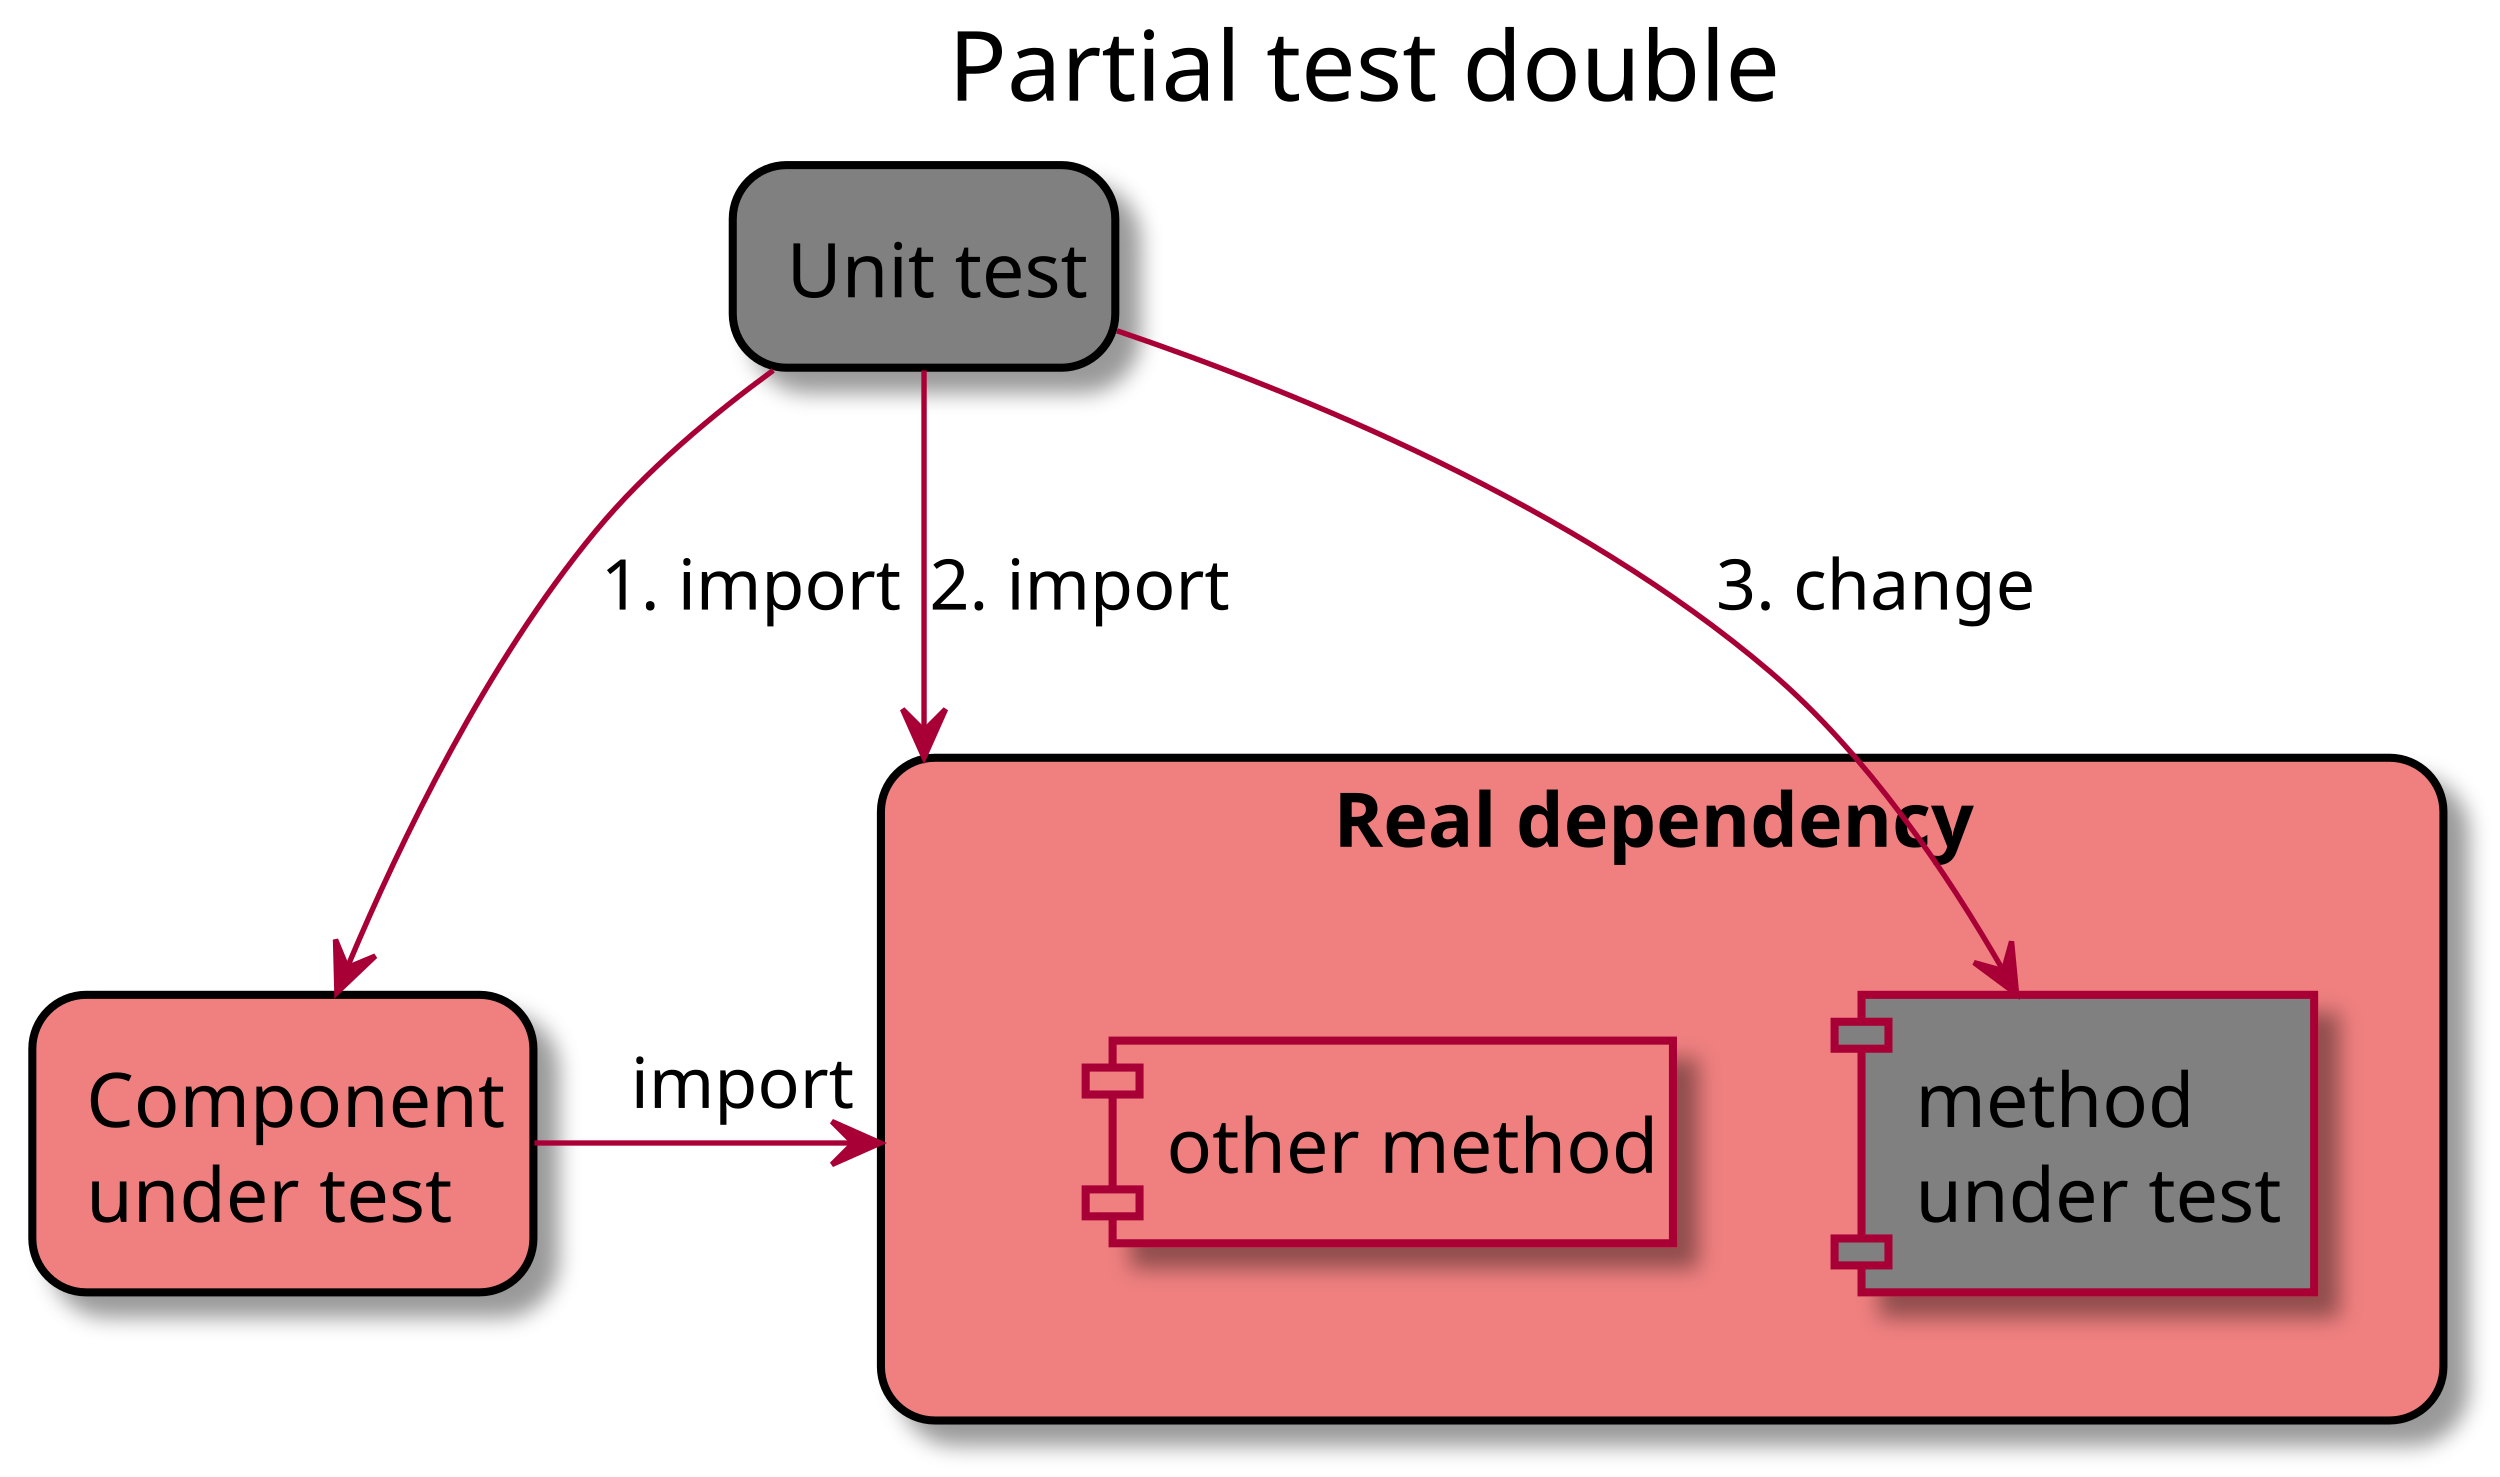
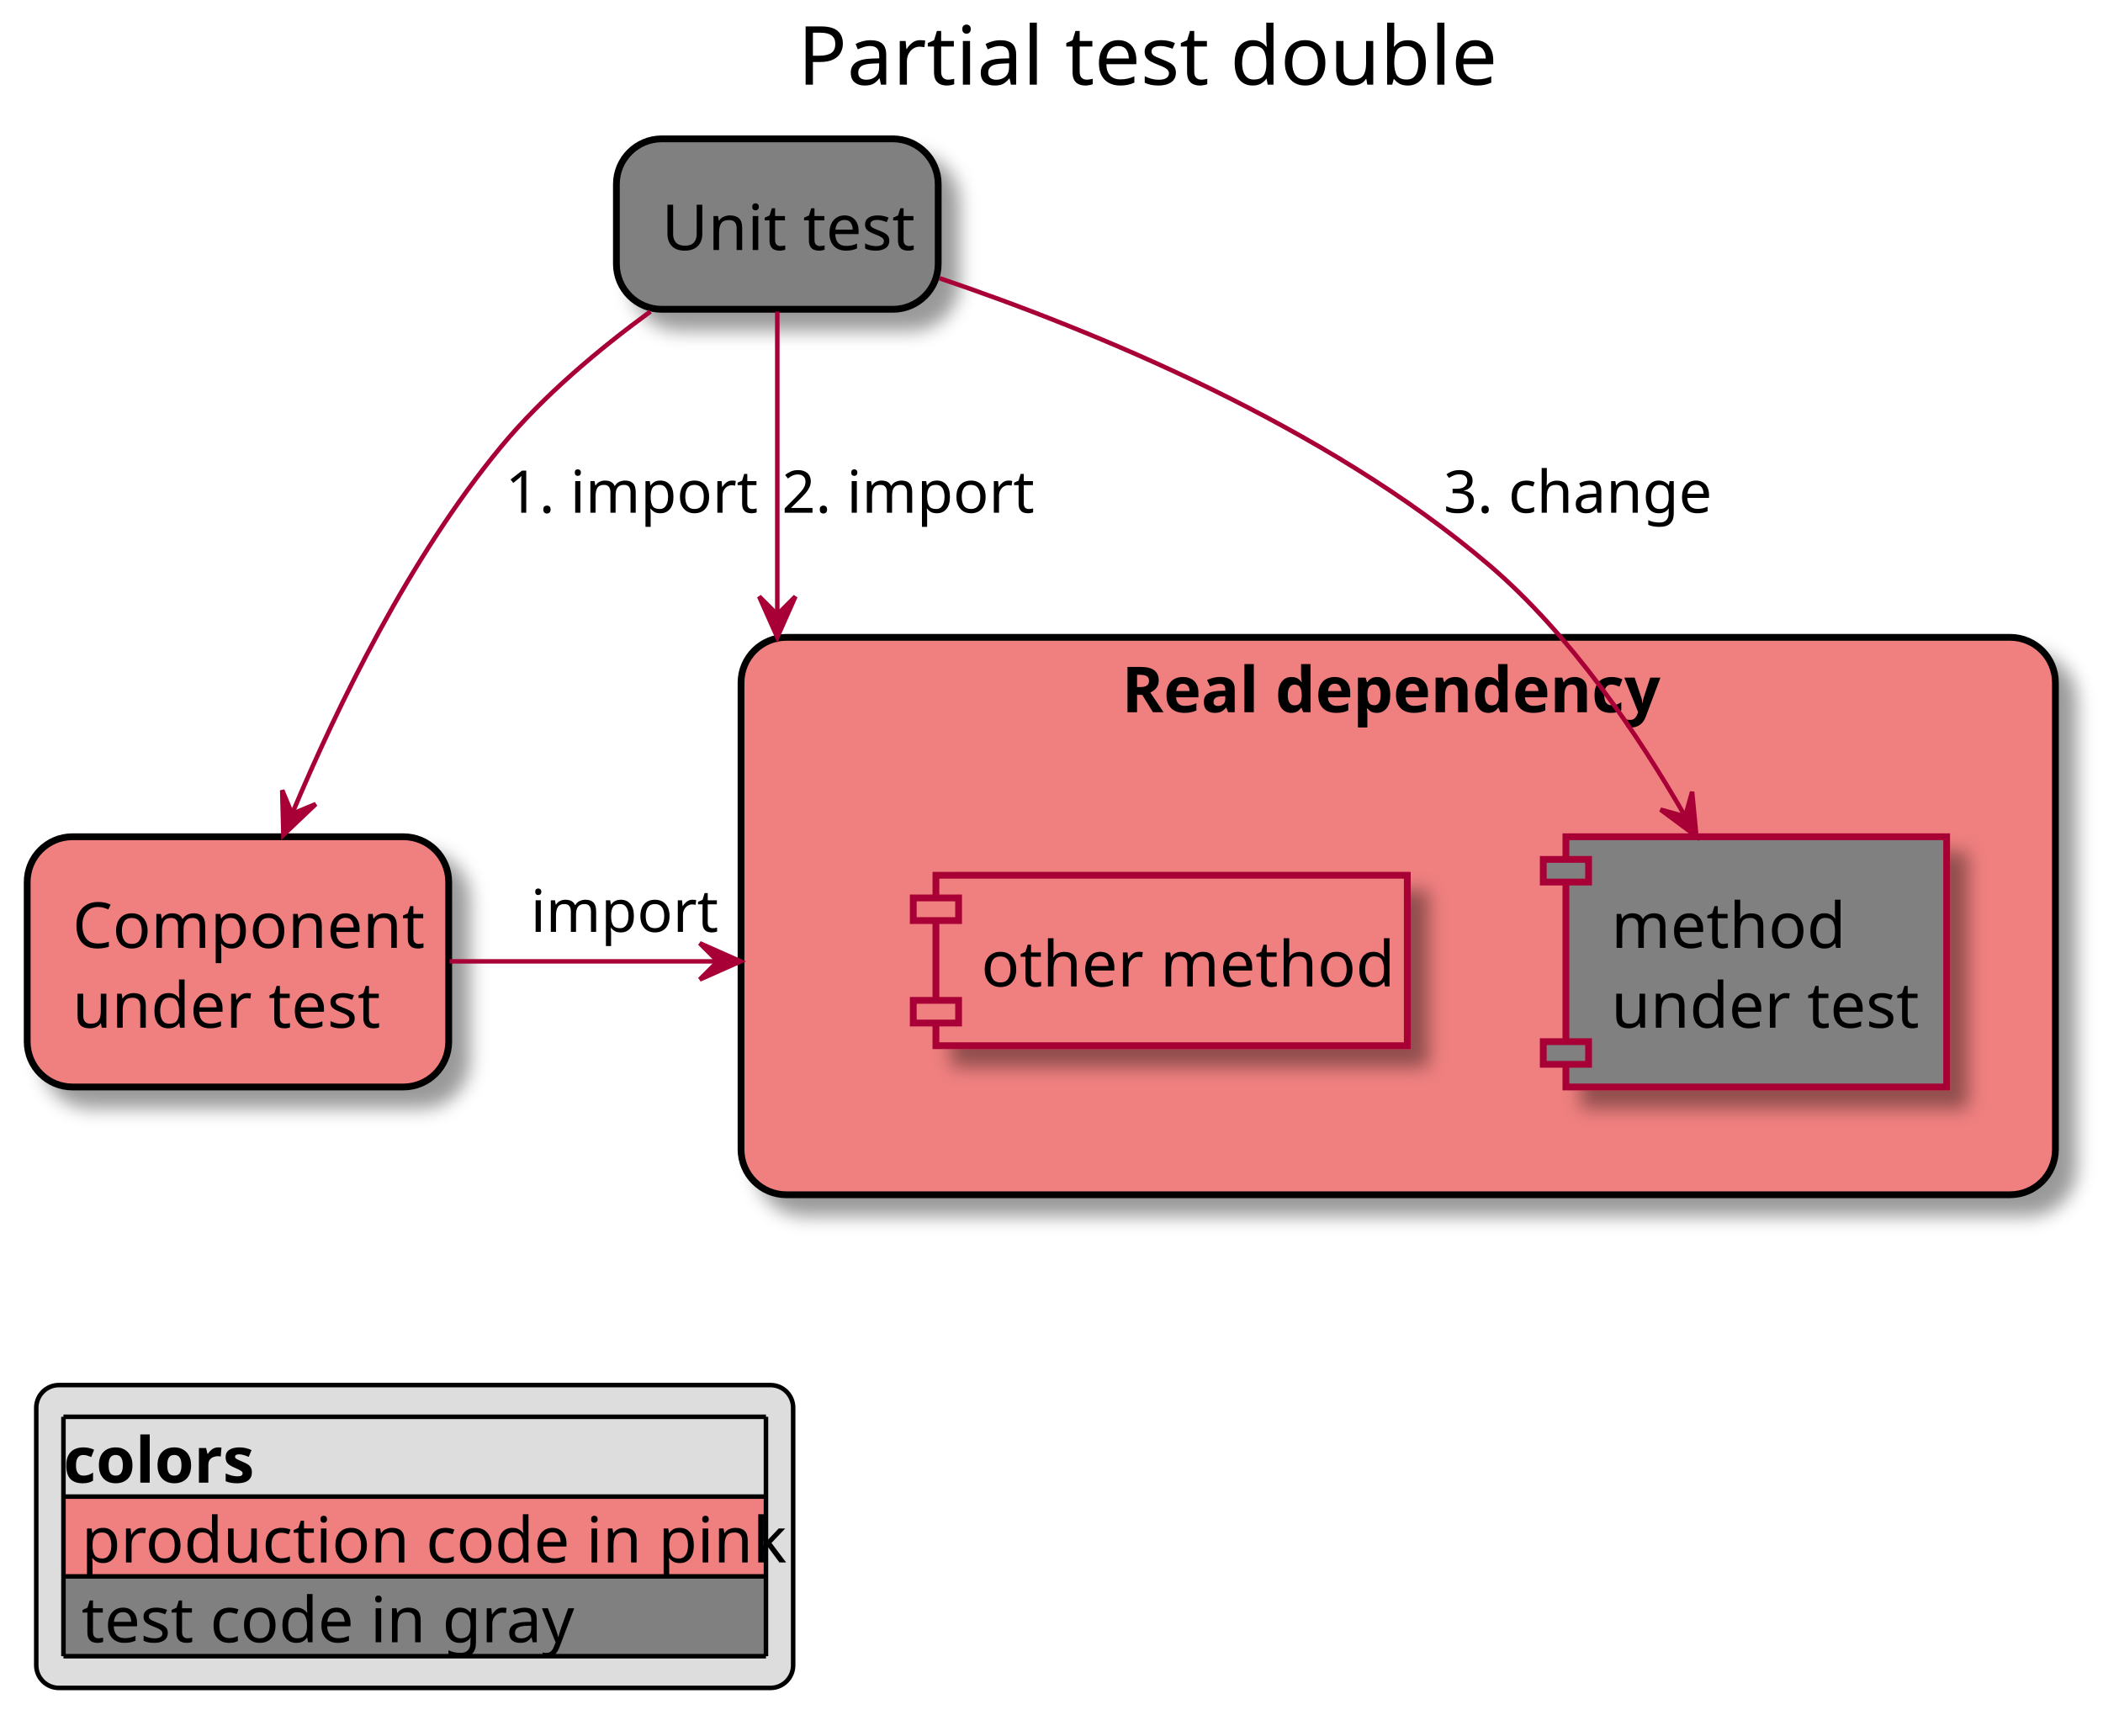
- <svg xmlns="http://www.w3.org/2000/svg" contentScriptType="application/ecmascript" contentStyleType="text/css" height="274px" preserveAspectRatio="none" style="width:464px;height:274px;background:#EEEBDC;" version="1.1" viewBox="0 0 464 274" width="464px" zoomAndPan="magnify">
+ <svg xmlns="http://www.w3.org/2000/svg" contentScriptType="application/ecmascript" contentStyleType="text/css" height="383px" preserveAspectRatio="none" style="width:464px;height:383px;background:#EEEBDC;" version="1.1" viewBox="0 0 464 383" width="464px" zoomAndPan="magnify">
  <defs>
-     <filter height="300%" id="f98hzbw618pvs" width="300%" x="-1" y="-1">
+     <filter height="300%" id="fhmi07k47tfla" width="300%" x="-1" y="-1">
      <feGaussianBlur result="blurOut" stdDeviation="2.0" />
      <feColorMatrix in="blurOut" result="blurOut2" type="matrix" values="0 0 0 0 0 0 0 0 0 0 0 0 0 0 0 0 0 0 .4 0" />
      <feOffset dx="4.0" dy="4.0" in="blurOut2" result="blurOut3" />
      <feBlend in="SourceGraphic" in2="blurOut3" mode="normal" />
    </filter>
  </defs>
  <g>
    <text fill="#000000" font-family="sans-serif" font-size="18" lengthAdjust="spacingAndGlyphs" textLength="144" x="176" y="18.686">Partial test double</text>
-     <rect fill="#F08080" filter="url(#f98hzbw618pvs)" height="123" rx="10" ry="10" style="stroke: #000000; stroke-width: 1.5;" width="290" x="163.5" y="140.641" />
+     <rect fill="#F08080" filter="url(#fhmi07k47tfla)" height="123" rx="10" ry="10" style="stroke: #000000; stroke-width: 1.5;" width="290" x="163.5" y="140.641" />
    <text fill="#000000" font-family="sans-serif" font-size="14" font-weight="bold" lengthAdjust="spacingAndGlyphs" textLength="122" x="247.5" y="157.174">Real dependency</text>
-     <rect fill="#808080" filter="url(#f98hzbw618pvs)" height="55.219" style="stroke: #A80036; stroke-width: 1.5;" width="84" x="345.5" y="184.641" />
+     <rect fill="#808080" filter="url(#fhmi07k47tfla)" height="55.219" style="stroke: #A80036; stroke-width: 1.5;" width="84" x="345.5" y="184.641" />
    <rect fill="#808080" height="5" style="stroke: #A80036; stroke-width: 1.5;" width="10" x="340.5" y="189.641" />
    <rect fill="#808080" height="5" style="stroke: #A80036; stroke-width: 1.5;" width="10" x="340.5" y="229.859" />
    <text fill="#000000" font-family="sans-serif" font-size="14" lengthAdjust="spacingAndGlyphs" textLength="47" x="355.5" y="209.174">method</text>
    <text fill="#000000" font-family="sans-serif" font-size="14" lengthAdjust="spacingAndGlyphs" textLength="64" x="355.5" y="226.783">under test</text>
-     <rect fill="#F08080" filter="url(#f98hzbw618pvs)" height="37.609" style="stroke: #A80036; stroke-width: 1.5;" width="104" x="206.5" y="193.141" />
+     <rect fill="#F08080" filter="url(#fhmi07k47tfla)" height="37.609" style="stroke: #A80036; stroke-width: 1.5;" width="104" x="206.5" y="193.141" />
    <rect fill="#F08080" height="5" style="stroke: #A80036; stroke-width: 1.5;" width="10" x="201.5" y="198.141" />
    <rect fill="#F08080" height="5" style="stroke: #A80036; stroke-width: 1.5;" width="10" x="201.5" y="220.75" />
    <text fill="#000000" font-family="sans-serif" font-size="14" lengthAdjust="spacingAndGlyphs" textLength="84" x="216.5" y="217.674">other method</text>
-     <rect fill="#808080" filter="url(#f98hzbw618pvs)" height="37.609" rx="10" ry="10" style="stroke: #000000; stroke-width: 1.5;" width="71" x="136" y="30.641" />
+     <rect fill="#808080" filter="url(#fhmi07k47tfla)" height="37.609" rx="10" ry="10" style="stroke: #000000; stroke-width: 1.5;" width="71" x="136" y="30.641" />
    <text fill="#000000" font-family="sans-serif" font-size="14" lengthAdjust="spacingAndGlyphs" textLength="51" x="146" y="55.174">Unit test</text>
-     <rect fill="#F08080" filter="url(#f98hzbw618pvs)" height="55.219" rx="10" ry="10" style="stroke: #000000; stroke-width: 1.5;" width="93" x="6" y="184.641" />
+     <rect fill="#F08080" filter="url(#fhmi07k47tfla)" height="55.219" rx="10" ry="10" style="stroke: #000000; stroke-width: 1.5;" width="93" x="6" y="184.641" />
    <text fill="#000000" font-family="sans-serif" font-size="14" lengthAdjust="spacingAndGlyphs" textLength="73" x="16" y="209.174">Component</text>
    <text fill="#000000" font-family="sans-serif" font-size="14" lengthAdjust="spacingAndGlyphs" textLength="64" x="16" y="226.783">under test</text>
    <path d="M143.508,68.74 C132.297,76.93 119.851,87.313 110.5,98.641 C90.304,123.108 74.441,155.759 64.446,179.582 " fill="none" id="UnitTest-&gt;cut" style="stroke: #A80036; stroke-width: 1.0;" />
    <polygon fill="#A80036" points="62.526,184.223,69.663,177.435,64.437,179.602,62.27,174.377,62.526,184.223" style="stroke: #A80036; stroke-width: 1.0;" />
    <text fill="#000000" font-family="sans-serif" font-size="13" lengthAdjust="spacingAndGlyphs" textLength="51" x="111.5" y="113.136">1. import</text>
    <path d="M171.5,68.74 C171.5,79.069 171.5,92.939 171.5,107.981 C171.5,115.502 171.5,123.316 171.5,131.126 C171.5,133.079 171.5,135.032 171.5,136.979 C171.5,137.953 171.5,138.926 171.5,139.897 C171.5,140.139 171.5,140.382 171.5,140.625 " fill="none" id="UnitTest-&gt;RealDependency" style="stroke: #A80036; stroke-width: 1.0;" />
    <polygon fill="#A80036" points="171.5,140.625,175.5,131.625,171.5,135.625,167.5,131.625,171.5,140.625" style="stroke: #A80036; stroke-width: 1.0;" />
    <text fill="#000000" font-family="sans-serif" font-size="13" lengthAdjust="spacingAndGlyphs" textLength="51" x="172.5" y="113.136">2. import</text>
    <path d="M99.19,212.141 C114.818,212.141 131.683,212.141 145.192,212.141 C151.946,212.141 157.861,212.141 162.363,212.141 C162.644,212.141 162.92,212.141 163.19,212.141 C163.258,212.141 163.325,212.141 163.392,212.141 " fill="none" id="cut-&gt;RealDependency" style="stroke: #A80036; stroke-width: 1.0;" />
    <polygon fill="#A80036" points="163.392,212.141,154.392,208.141,158.392,212.141,154.392,216.141,163.392,212.141" style="stroke: #A80036; stroke-width: 1.0;" />
    <text fill="#000000" font-family="sans-serif" font-size="13" lengthAdjust="spacingAndGlyphs" textLength="36" x="117.07" y="205.636">import</text>
    <path d="M207.307,61.396 C241.29,72.927 292.395,93.838 328.5,124.641 C346.475,139.977 361.408,162.04 371.753,180.045 " fill="none" id="UnitTest-&gt;RealDependencyMut" style="stroke: #A80036; stroke-width: 1.0;" />
    <polygon fill="#A80036" points="374.283,184.528,373.344,174.724,371.826,180.173,366.376,178.655,374.283,184.528" style="stroke: #A80036; stroke-width: 1.0;" />
    <text fill="#000000" font-family="sans-serif" font-size="13" lengthAdjust="spacingAndGlyphs" textLength="57" x="318.5" y="113.136">3. change</text>
+     <rect fill="#DDDDDD" height="66.828" rx="5" ry="5" style="stroke: #000000; stroke-width: 1.0;" width="167" x="8" y="305.641" />
+     <text fill="#000000" font-family="sans-serif" font-size="14" font-weight="bold" lengthAdjust="spacingAndGlyphs" textLength="44" x="14" y="327.174">colors</text>
+     <rect fill="#F08080" height="17.609" style="stroke: none; stroke-width: 1.0;" width="155" x="14" y="330.25" />
+     <text fill="#000000" font-family="sans-serif" font-size="14" lengthAdjust="spacingAndGlyphs" textLength="147" x="18" y="344.783">production code in pink</text>
+     <rect fill="#808080" height="17.609" style="stroke: none; stroke-width: 1.0;" width="155" x="14" y="347.859" />
+     <text fill="#000000" font-family="sans-serif" font-size="14" lengthAdjust="spacingAndGlyphs" textLength="105" x="18" y="362.393">test code in gray</text>
+     <line style="stroke: #000000; stroke-width: 1.0;" x1="14" x2="169" y1="312.641" y2="312.641" />
+     <line style="stroke: #000000; stroke-width: 1.0;" x1="14" x2="169" y1="330.25" y2="330.25" />
+     <line style="stroke: #000000; stroke-width: 1.0;" x1="14" x2="169" y1="347.859" y2="347.859" />
+     <line style="stroke: #000000; stroke-width: 1.0;" x1="14" x2="169" y1="365.469" y2="365.469" />
+     <line style="stroke: #000000; stroke-width: 1.0;" x1="14" x2="14" y1="312.641" y2="365.469" />
+     <line style="stroke: #000000; stroke-width: 1.0;" x1="169" x2="169" y1="312.641" y2="365.469" />
  </g>
</svg>
